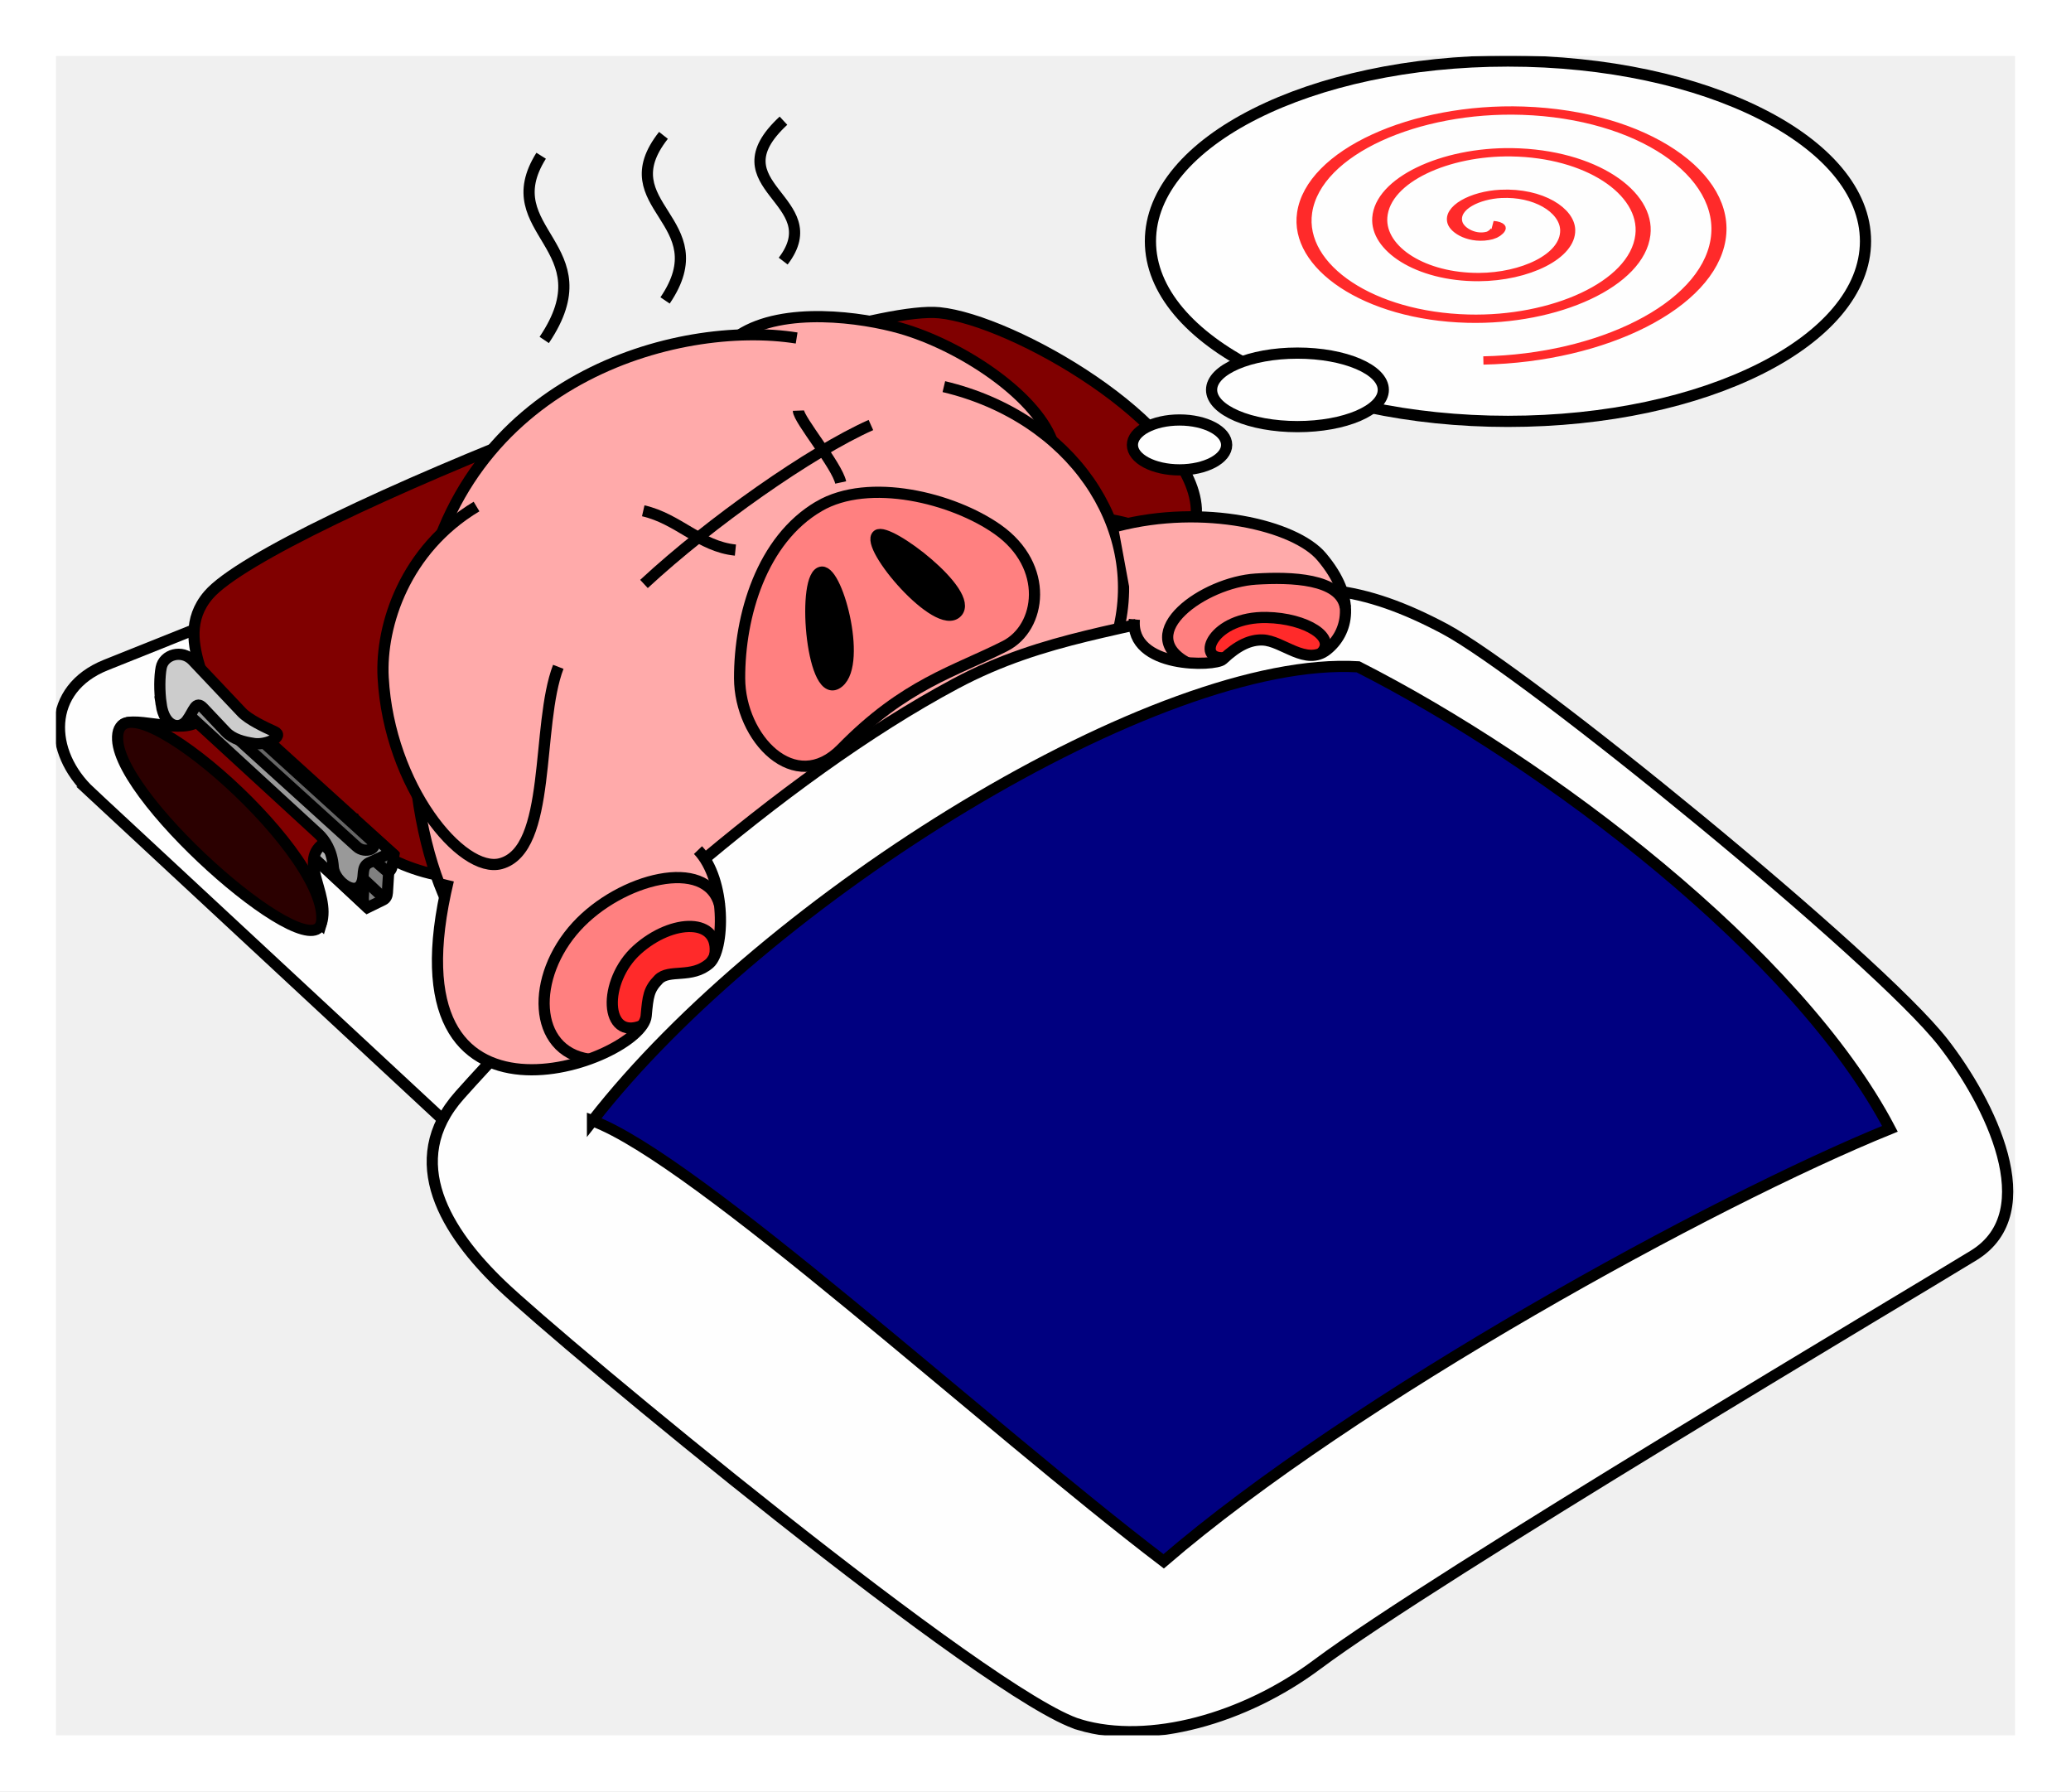
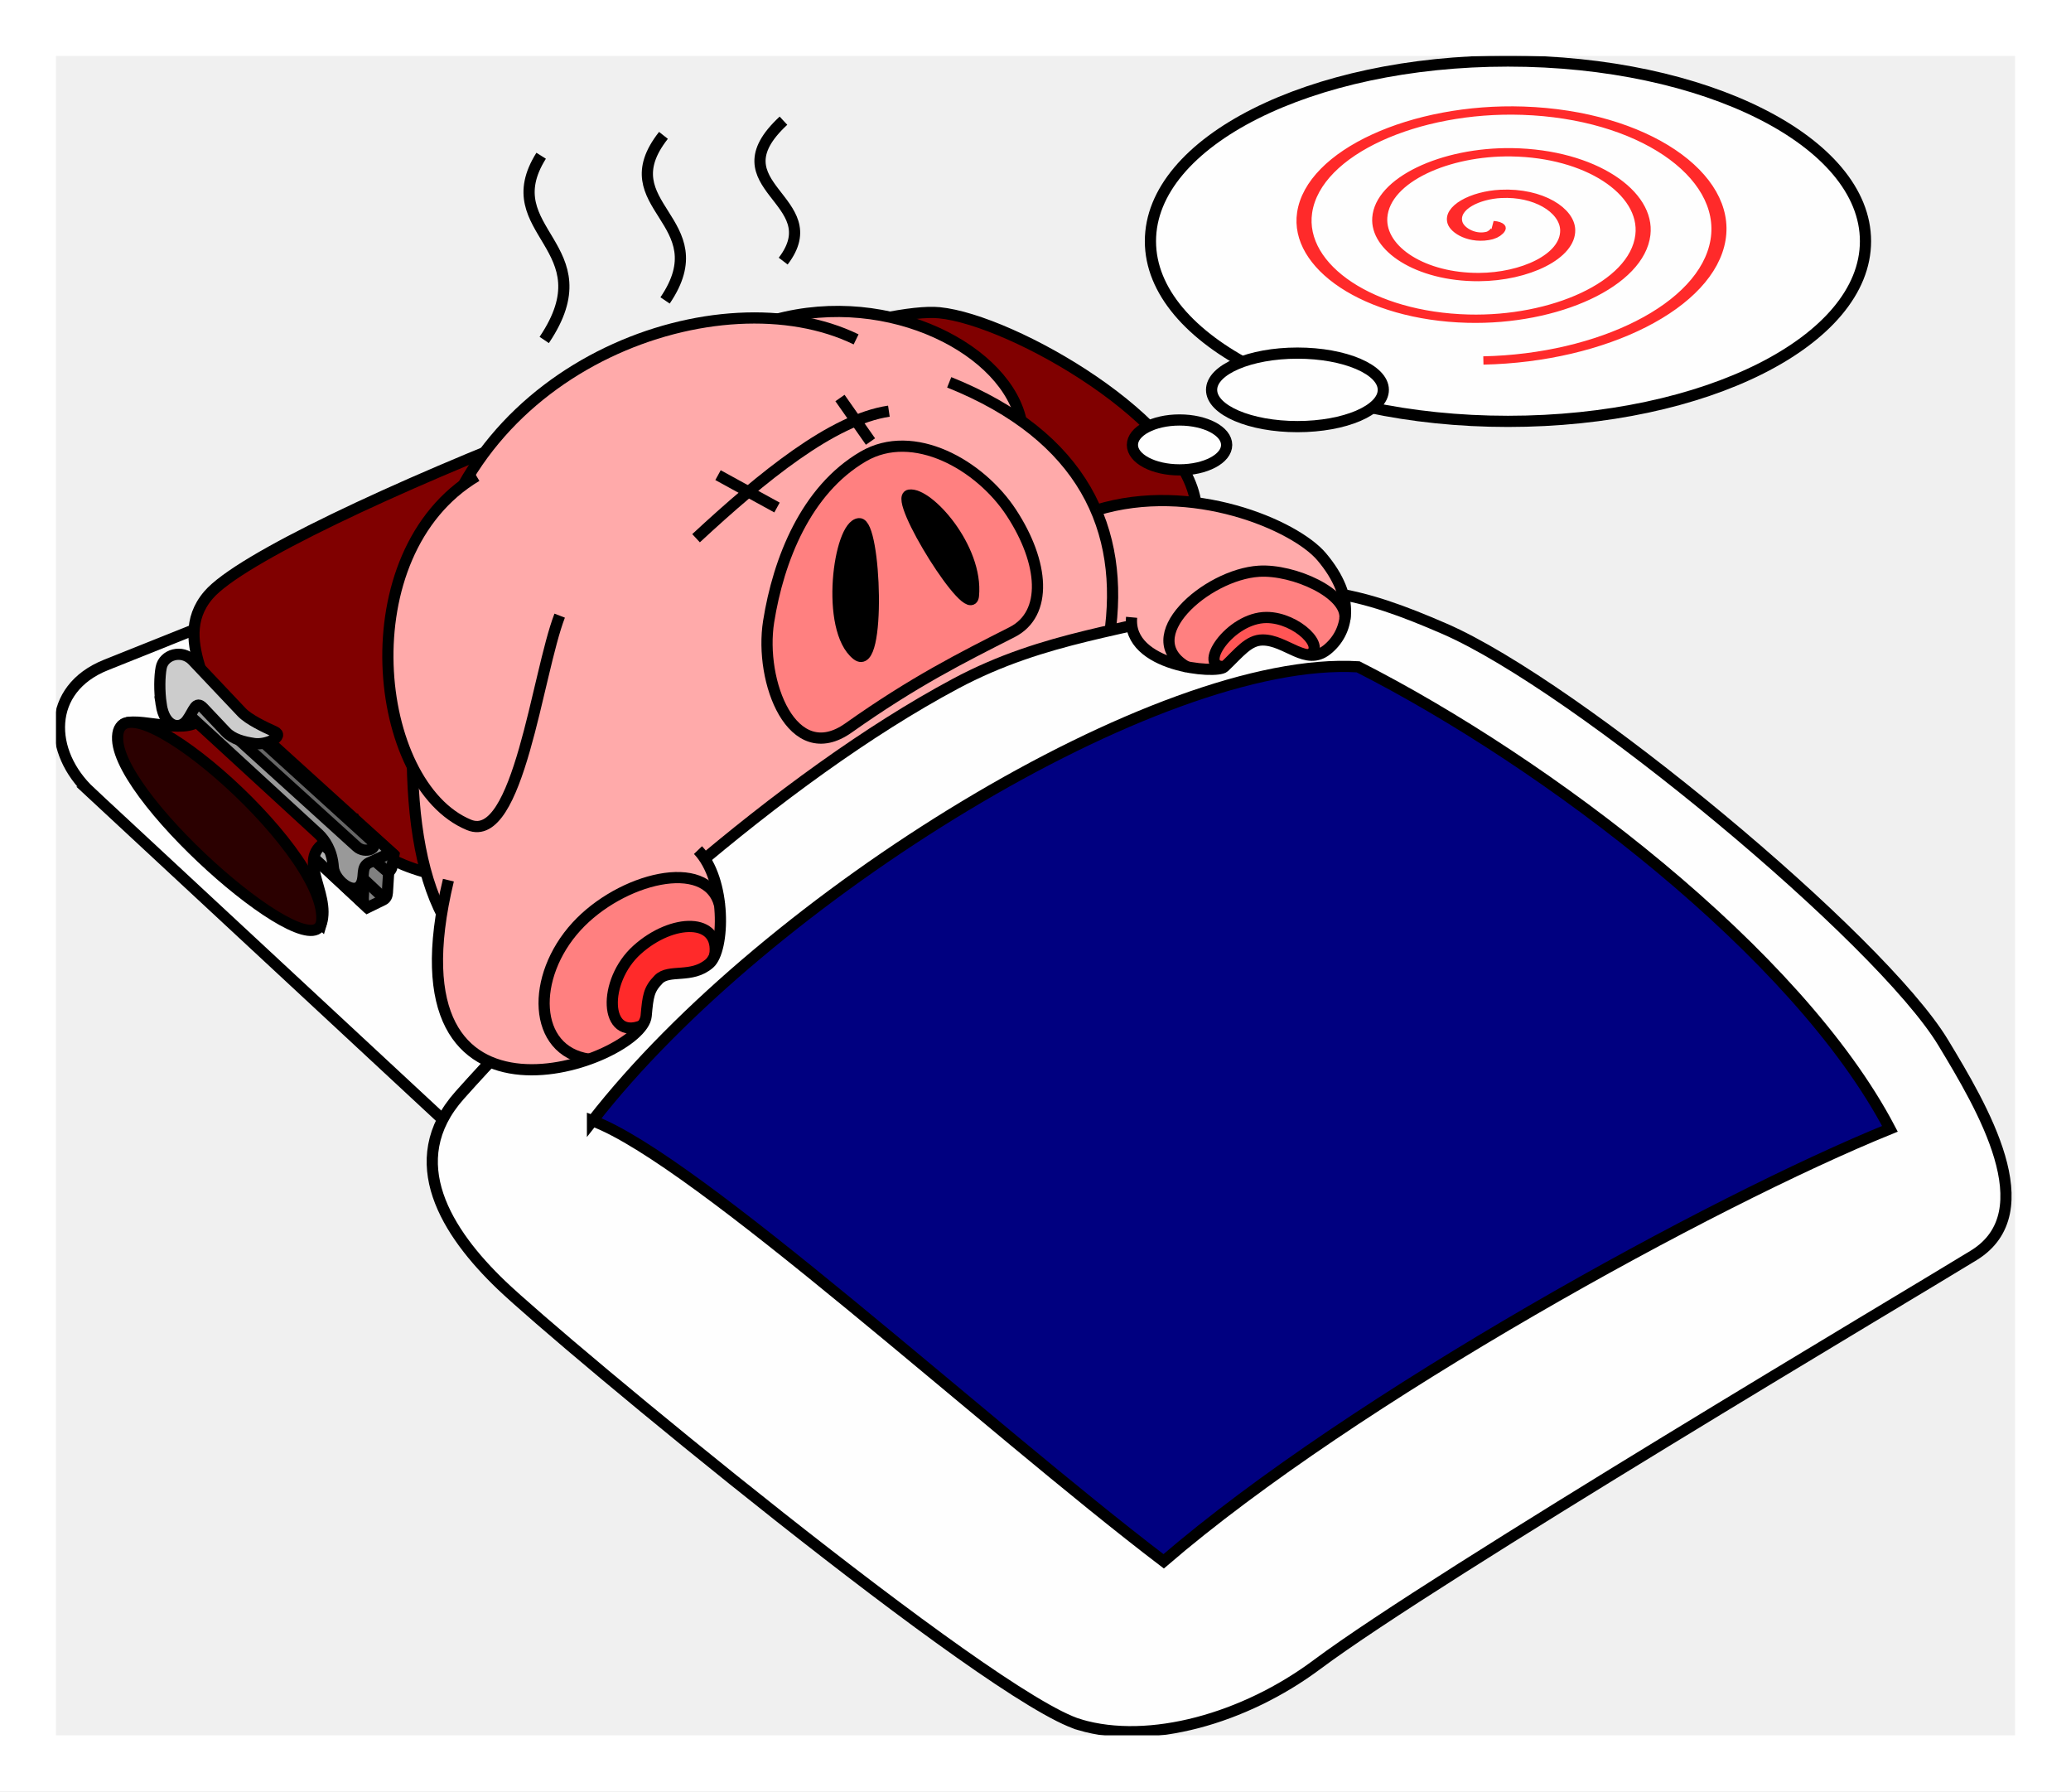
<svg xmlns="http://www.w3.org/2000/svg" xmlns:xlink="http://www.w3.org/1999/xlink" width="370" height="320" id="svg2" version="1.1" enable-background="new">
  <defs id="defs4">
    <linearGradient id="linearGradient12499-5-3">
      <stop id="stop12501-0-8" offset="0" style="stop-color:#ffd5d5;stop-opacity:1;" />
      <stop id="stop12503-9-9" offset="1" style="stop-color:#ffd5d5;stop-opacity:0;" />
    </linearGradient>
    <linearGradient id="linearGradient12499-5">
      <stop id="stop12501-0" offset="0" style="stop-color:#ffd5d5;stop-opacity:1;" />
      <stop id="stop12503-9" offset="1" style="stop-color:#ffd5d5;stop-opacity:0;" />
    </linearGradient>
    <linearGradient id="linearGradient12499-8">
      <stop id="stop12501-6" offset="0" style="stop-color:#ffd5d5;stop-opacity:1;" />
      <stop id="stop12503-0" offset="1" style="stop-color:#ffd5d5;stop-opacity:0;" />
    </linearGradient>
    <linearGradient gradientTransform="translate(0,-7)" gradientUnits="userSpaceOnUse" y2="78.526" x2="178.782" y1="135.026" x1="175.86" id="linearGradient12505-2" xlink:href="#linearGradient12499-8" />
    <linearGradient id="linearGradient12499-9">
      <stop id="stop12501-8" offset="0" style="stop-color:#ffd5d5;stop-opacity:1;" />
      <stop id="stop12503-6" offset="1" style="stop-color:#ffd5d5;stop-opacity:0;" />
    </linearGradient>
    <linearGradient gradientTransform="translate(0,-7)" gradientUnits="userSpaceOnUse" y2="78.526" x2="178.782" y1="135.026" x1="175.86" id="linearGradient12505-1" xlink:href="#linearGradient12499-9" />
    <linearGradient id="linearGradient12499">
      <stop id="stop12501" offset="0" style="stop-color:#ffd5d5;stop-opacity:1;" />
      <stop id="stop12503" offset="1" style="stop-color:#ffd5d5;stop-opacity:0;" />
    </linearGradient>
    <linearGradient xlink:href="#linearGradient12499" id="linearGradient4842" gradientUnits="userSpaceOnUse" gradientTransform="matrix(0.9832367,-0.1823339,0.1823339,0.9832367,74.73669,42.60225)" x1="175.86" y1="135.026" x2="180.123" y2="104.201" />
    <linearGradient xlink:href="#linearGradient12499-5" id="linearGradient4848" gradientUnits="userSpaceOnUse" gradientTransform="matrix(0.9958606,-0.09089341,0.09089341,0.9958606,90.23407,51.0497)" x1="184.389" y1="140.775" x2="178.004" y2="106.502" />
    <linearGradient xlink:href="#linearGradient12499-5-3" id="linearGradient4854" gradientUnits="userSpaceOnUse" gradientTransform="matrix(0.9985031,0.05469451,-0.05469451,0.9985031,114.0699,56.17685)" x1="186.741" y1="139.741" x2="168.636" y2="87.226" />
  </defs>
  <g id="layer2" style="display:none">
    <path style="fill:none;stroke:#0000ff;stroke-width:1px;stroke-linecap:butt;stroke-linejoin:miter;stroke-opacity:1" d="M 10,310 360,10" id="path3025" />
    <path style="fill:none;stroke:#0000ff;stroke-width:1px;stroke-linecap:butt;stroke-linejoin:miter;stroke-opacity:1" d="M 10,10 360,310" id="path3027" />
    <path style="fill:none;stroke:#ff0000;stroke-width:1px;stroke-linecap:butt;stroke-linejoin:miter;stroke-opacity:1;display:inline" d="m 10,0 0,320" id="path3006" />
    <path style="fill:none;stroke:#ff0000;stroke-width:1px;stroke-linecap:butt;stroke-linejoin:miter;stroke-opacity:1;display:inline" d="m 360,0 0,320" id="path3010" />
    <path style="fill:none;stroke:#ff0000;stroke-width:1px;stroke-linecap:butt;stroke-linejoin:miter;stroke-opacity:1;display:inline" d="M 0,10 370,10" id="path3016" />
    <path transform="translate(84.7158,27.7117)" style="fill:none;stroke:#ff0000;stroke-width:1px;stroke-linecap:butt;stroke-linejoin:miter;stroke-opacity:1;display:inline" d="m -84.716,282.288 370,0" id="path3018" />
  </g>
  <g id="layer15">
    <path id="path11550" d="M 16.166,141.519 179.705,293.474 c 8.6,7.991 20.249,10.825 31.866,4.399 l 130.669,-72.272 c 5.832,-3.226 9.64,-10.924 0.913,-18.051 L 172.615,68.272 c -4.419,-3.609 -10.753,-6.695 -17.124,-4.145 L 18.907,118.801 c -10.676,4.274 -10.423,15.579 -2.74,22.718 z" style="fill:#fefefe;fill-opacity:1;stroke:#000000;stroke-width:2;stroke-linecap:butt;stroke-linejoin:miter;stroke-opacity:1;display:inline" />
  </g>
  <g id="layer14">
    <path id="path11546" d="M 37.253,106.289 C 48.304,93.403 149.232,54.057 167.809,55.87 180.894,57.147 212.935,75.533 213.734,90.86 214.784,111.018 100.826,157.897 82.461,156.856 69.233,156.107 63.578,147.799 59.193,149.906 L 35.556,128.877 c 5.884,-3.574 -5.79,-13.857 1.697,-22.588 z" style="fill:#800000;stroke:#000000;stroke-width:2;stroke-linecap:butt;stroke-linejoin:miter;stroke-opacity:1;display:inline" />
    <path id="path5751-1-7" d="m 63.213,146.327 7.171,6.394 c -0.076,0.502 -0.242,1.322 -0.338,2.028 -0.315,2.313 -4.741,1.536 -5.271,-2.622 0.119,-2.973 -1.123,-4.257 -1.561,-5.8 z" style="fill:#666666;stroke:#000000;stroke-width:2;stroke-linecap:butt;stroke-linejoin:miter;stroke-opacity:1;display:inline" />
    <path id="path5751-1-1" d="m 61.938,149.439 7.493,6.477 -0.22,3.553 c -0.035,0.557 -0.253,1.049 -0.726,1.281 l -2.837,1.388 -7.458,-7.012 3.64,-0.512 z" style="fill:#808080;stroke:#000000;stroke-width:2;stroke-linecap:butt;stroke-linejoin:miter;stroke-opacity:1;display:inline" />
    <path id="path5823" d="m 68.73,160.584 -5.291,-4.969" style="fill:none;stroke:#000000;stroke-width:2;stroke-linecap:butt;stroke-linejoin:miter;stroke-opacity:1" />
    <path id="path5751-1" d="m 29.608,125.054 35.425,32.512 -0.131,2.836 c -0.042,0.911 0.441,1.559 0.92,1.899 L 30.498,129.543 c -0.448,-0.415 -0.733,-1.068 -0.768,-1.821 z" style="fill:#b3b3b3;stroke:#000000;stroke-width:2;stroke-linecap:butt;stroke-linejoin:miter;stroke-opacity:1;display:inline" />
    <path id="path11546-5" d="m 58.852,150.041 c -6.439,3.095 0.293,9.291 -1.447,14.979 L 21.628,129.818 c 1.253,-2.376 10.036,1.351 13.587,-0.806 z" style="fill:#800000;stroke:#000000;stroke-width:2;stroke-linecap:butt;stroke-linejoin:miter;stroke-opacity:1;display:inline" />
    <path id="path5782" d="m 33.846,119.553 36.712,33.284 c -0.337,-0.372 -0.791,-0.491 -1.415,-0.2 l -2.94,1.372 c -1.579,0.573 -1.16,1.893 -1.436,3.172 -0.745,3.45 -5.043,0.292 -5.22,-2.281 -0.204,-2.961 -1.526,-4.863 -2.64,-5.919 l -27.249,-25.039 -0.032,-2.058 c -0.012,-0.756 0.102,-1.492 0.832,-1.693 l 2.766,-0.761 c 0.189,-0.052 0.426,-0.053 0.621,0.124 z" style="fill:#999999;stroke:#000000;stroke-width:2;stroke-linecap:butt;stroke-linejoin:miter;stroke-opacity:1" />
    <path id="path5786" d="m 33.674,124.001 30.056,27.242 c 1.517,1.375 4.153,0.284 2.68,-1.054 L 37.012,123.492" style="fill:#666666;stroke:#000000;stroke-width:2;stroke-linecap:butt;stroke-linejoin:miter;stroke-opacity:1" />
    <path id="path5749-7" d="M 21.018,132.178 C 20.321,118.876 57.986,151.123 57.502,164.213 57.131,174.266 21.618,143.634 21.018,132.178 z" style="fill:#2b0000;stroke:#000000;stroke-width:2;stroke-linecap:butt;stroke-linejoin:miter;stroke-opacity:1;display:inline" />
    <path id="path5784" d="m 28.798,125.849 c 0.603,4.021 3.273,4.592 4.585,2.841 1.282,-1.712 1.541,-3.691 2.934,-2.216 l 4.031,4.266 c 1.227,1.299 3.17,1.811 5.081,2.084 2.234,0.318 5.452,-1.31 3.62,-2.132 -1.782,-0.8 -4.633,-2.156 -5.862,-3.455 l -8.756,-9.254 c -1.897,-2.005 -5.179,-1.096 -5.638,1.298 -0.285,1.489 -0.357,4.144 0.007,6.569 z" style="fill:#cccccc;stroke:#000000;stroke-width:2;stroke-linecap:butt;stroke-linejoin:miter;stroke-opacity:1" />
  </g>
  <g id="layer11" style="display:inline">
    <g id="layer2-3" style="display:none" transform="translate(-91.14377,-13.14016)">
      <path style="fill:none;stroke:#0000ff;stroke-width:1px;stroke-linecap:butt;stroke-linejoin:miter;stroke-opacity:1" d="M 10.004,310 359.996,10.004" id="path3025-4" />
      <path style="fill:none;stroke:#0000ff;stroke-width:1px;stroke-linecap:butt;stroke-linejoin:miter;stroke-opacity:1" d="M 10.004,10 359.996,310.004" id="path3027-1" />
      <path style="fill:none;stroke:#ff0000;stroke-width:1px;stroke-linecap:butt;stroke-linejoin:miter;stroke-opacity:1;display:inline" d="M 9.997,-0.001 10,320" id="path3006-1" />
      <path style="fill:none;stroke:#ff0000;stroke-width:1px;stroke-linecap:butt;stroke-linejoin:miter;stroke-opacity:1;display:inline" d="M 360.004,0.004 359.996,319.996" id="path3010-3" />
      <path style="fill:none;stroke:#ff0000;stroke-width:1px;stroke-linecap:butt;stroke-linejoin:miter;stroke-opacity:1;display:inline" d="M 0,10 370,10" id="path3016-8" />
      <path transform="translate(84.7158,27.7117)" style="fill:none;stroke:#ff0000;stroke-width:1px;stroke-linecap:butt;stroke-linejoin:miter;stroke-opacity:1;display:inline" d="m -84.715,282.291 370.003,-0.003" id="path3018-7" />
    </g>
-     <path id="path5468-4-3" d="M 89.951,201.93 C 86.958,191.819 87.301,177.775 87.535,170.857 79.15,165.046 68.799,140.543 75.337,108.309 82.952,70.759 114.263,60.583 132.057,59.862 c 2.7,-5.307 21.921,-2.803 28.827,-1.215 10.599,2.438 26.678,14.417 27.018,19.988 4.712,4.314 8.867,9.409 10.331,14.178 7.605,1.356 25.905,9.376 33.243,15.523 z" style="fill:#ffaaaa;stroke:none;display:inline" />
-     <path id="path5456-0" d="m 168.627,69.068 c 22.93,5.452 35.879,25.082 31.131,43.686" style="fill:none;stroke:#000000;stroke-width:2;stroke-linecap:butt;stroke-linejoin:miter;stroke-opacity:1;display:inline" />
-     <path id="path5458-9" d="m 142.325,60.381 c -21.188,-3.355 -60.297,7.171 -66.988,47.927 -5.537,33.725 3.753,57.883 12.138,62.664 m 0.129,-5.617 c -0.234,6.917 -0.487,25.404 2.322,36.522" style="fill:none;stroke:#000000;stroke-width:2;stroke-linecap:butt;stroke-linejoin:miter;stroke-opacity:1;display:inline" />
-     <path id="path5460-4" d="m 146.314,90.446 c -10.249,5.989 -14.204,19.561 -14.178,30.716 0.025,10.725 9.885,21.114 18.223,12.584 11.297,-11.558 20.25,-13.794 29.206,-18.339 6.461,-3.279 8.005,-14.256 -1.341,-20.839 -7.964,-5.61 -22.957,-9.354 -31.91,-4.123 z" style="fill:#ff8080;stroke:#000000;stroke-width:2;stroke-linecap:butt;stroke-linejoin:miter;stroke-opacity:1;display:inline" />
-     <path id="path5462-8" d="m 114.92,91.249 c 6.277,1.431 10.089,6.367 16.469,7.019" style="fill:none;stroke:#000000;stroke-width:2;stroke-linecap:butt;stroke-linejoin:miter;stroke-opacity:1;display:inline" />
-     <path id="path5464-8" d="m 150.197,86.191 c -0.66,-3.054 -7.499,-11.184 -7.559,-12.837" style="fill:none;stroke:#000000;stroke-width:2;stroke-linecap:butt;stroke-linejoin:miter;stroke-opacity:1;display:inline" />
-     <path id="path5468-4" d="m 132.068,59.876 c 7.986,-5.196 21.978,-3.195 28.793,-1.252 10.599,3.021 23.853,11.673 27.071,20.025" style="fill:none;stroke:#000000;stroke-width:2;stroke-linecap:butt;stroke-linejoin:miter;stroke-opacity:1;display:inline" />
-     <path id="path5470-5" d="m 85.136,90.486 c -12.724,7.629 -17.197,21.167 -16.681,30.564 1.063,19.338 14.021,35.15 21.02,33.228 9.197,-2.525 6.258,-24.752 10.268,-35.158" style="fill:#ffaaaa;stroke:#000000;stroke-width:2;stroke-linecap:butt;stroke-linejoin:miter;stroke-opacity:1;display:inline" />
-     <path id="path11475" d="m 115.051,104.32 c 11.929,-11.061 29.772,-23.589 40.543,-28.396" style="fill:none;stroke:#000000;stroke-width:2;stroke-linecap:butt;stroke-linejoin:miter;stroke-opacity:1" />
-     <path id="path11552" d="m 198.284,92.823 c 7.566,1.066 26.757,9.395 33.232,15.576" style="fill:none;stroke:#000000;stroke-width:2;stroke-linecap:butt;stroke-linejoin:miter;stroke-opacity:1" />
-     <path id="path5360-7" d="m 146.823,102.2 c 2.953,-0.205 7.421,17.37 2.577,19.958 -4.504,2.407 -6.197,-19.707 -2.577,-19.958 z" style="fill:#000000;stroke:#000000;stroke-width:2;stroke-linecap:butt;stroke-linejoin:miter;stroke-opacity:1;display:inline" />
-     <path id="path5362-4" d="m 156.768,95.616 c 1.849,-1.52 17.482,10.406 14.178,13.777 -3.419,3.488 -16.481,-11.884 -14.178,-13.777 z" style="fill:#000000;stroke:#000000;stroke-width:2;stroke-linecap:butt;stroke-linejoin:miter;stroke-opacity:1;display:inline" />
+     <path id="path5468-4" d="m 202.004,92.101 2.494,26.665 -76.764,39.563 -38.905,0.364 49.616,-101.565 c 20.62,-5.635 41.728,5.606 44.064,18.454 l 13.322,15.681" style="fill:#ffaaaa;stroke:#000000;stroke-width:2;stroke-linecap:butt;stroke-linejoin:miter;stroke-opacity:1;display:inline" />
+     <path id="path5456-0" d="m 169.585,68.297 c 23.966,9.615 31.503,26.323 28.6,45.506" style="fill:#ffaaaa;stroke:#000000;stroke-width:2;stroke-linecap:butt;stroke-linejoin:miter;stroke-opacity:1;display:inline" />
+     <path id="path5458-9" d="M 152.95,60.628 C 128.798,48.871 84.005,64.54 76.82,103.119 c -5.237,28.122 -4.648,56.154 6.949,66.618 m 3.835,-4.381 c -0.234,6.917 -0.487,25.404 2.322,36.522" style="fill:#ffaaaa;stroke:#000000;stroke-width:2;stroke-linecap:butt;stroke-linejoin:miter;stroke-opacity:1;display:inline" />
+     <path id="path5460-4" d="m 154.22,81.551 c -10.249,5.989 -15.145,18.464 -16.896,29.481 -1.705,10.725 4.207,26.131 14.269,19.008 11.746,-8.314 20.25,-12.558 29.206,-17.103 6.461,-3.279 5.712,-12.448 -0.105,-21.333 -5.633,-8.604 -17.521,-15.284 -26.474,-10.053 z" style="fill:#ff8080;stroke:#000000;stroke-width:2;stroke-linecap:butt;stroke-linejoin:miter;stroke-opacity:1;display:inline" />
+     <path id="path5462-8" d="m 128.28,84.88 10.539,5.784" style="fill:none;stroke:#000000;stroke-width:2;stroke-linecap:butt;stroke-linejoin:miter;stroke-opacity:1;display:inline" />
+     <path id="path5464-8" d="m 155.518,78.876 -5.45,-7.775" style="fill:none;stroke:#000000;stroke-width:2;stroke-linecap:butt;stroke-linejoin:miter;stroke-opacity:1;display:inline" />
+     <path id="path5470-5" d="m 85.136,85.051 c -23.167,13.833 -18.558,55.215 -1.344,62.309 8.818,3.634 12.188,-26.976 16.198,-37.382" style="fill:#ffaaaa;stroke:#000000;stroke-width:2;stroke-linecap:butt;stroke-linejoin:miter;stroke-opacity:1;display:inline" />
+     <path id="path11475" d="M 124.356,96.148 C 136.285,85.087 148.734,74.94 158.807,73.453" style="fill:none;stroke:#000000;stroke-width:2;stroke-linecap:butt;stroke-linejoin:miter;stroke-opacity:1" />
+     <path id="path5360-7" d="m 153.495,93.552 c 2.953,-0.205 3.93,26.812 -0.388,23.417 -5.739,-4.512 -3.232,-23.166 0.388,-23.417 z" style="fill:#000000;stroke:#000000;stroke-width:2;stroke-linecap:butt;stroke-linejoin:miter;stroke-opacity:1;display:inline" />
+     <path id="path5362-4" d="m 162.451,88.451 c 3.332,-0.532 12.293,9.418 11.46,17.977 -0.473,4.861 -14.403,-17.508 -11.46,-17.977 z" style="fill:#000000;stroke:#000000;stroke-width:2;stroke-linecap:butt;stroke-linejoin:miter;stroke-opacity:1;display:inline" />
    <path id="path3209" d="m 96.679,27.822 c -8.545,13.605 11.86,16.142 0.55,32.909" style="fill:none;stroke:#000000;stroke-width:2;stroke-linecap:butt;stroke-linejoin:miter;stroke-opacity:1" />
    <path id="path3211" d="m 118.532,24.183 c -9.977,12.657 9.994,15.207 0.288,29.486" style="fill:none;stroke:#000000;stroke-width:2;stroke-linecap:butt;stroke-linejoin:miter;stroke-opacity:1" />
    <path id="path3213" d="m 139.971,21.56 c -12.707,11.792 8.333,14.117 -0.048,25.086" style="fill:none;stroke:#000000;stroke-width:2;stroke-linecap:butt;stroke-linejoin:miter;stroke-opacity:1" />
  </g>
  <g id="layer12" style="display:inline">
-     <path id="path10821-6" d="M 192.896,308.109 C 176.861,303.366 100.455,239.994 89.56,229.553 79.903,220.3 71.585,207.465 82.137,195.632 c 22.014,-24.687 57.387,-56.827 88.548,-73.486 16.202,-8.661 30.973,-9.386 45.451,-13.985 16.448,-5.224 27.736,-3.372 41.937,4.163 14.675,7.786 77.397,58.901 89.092,73.932 8.284,10.647 18.116,30.21 5.47,37.996 -11.317,6.967 -96.073,57.222 -117.332,73.095 -12.964,9.679 -29.95,14.449 -42.407,10.763 z" style="fill:#fefefe;fill-opacity:1;stroke:#000000;stroke-width:2;stroke-linecap:butt;stroke-linejoin:miter;stroke-opacity:1;display:inline" />
+     <path id="path10821-6" d="M 192.896,308.109 C 176.861,303.366 100.455,239.994 89.56,229.553 79.903,220.3 71.585,207.465 82.137,195.632 c 22.014,-24.687 57.387,-56.827 88.548,-73.486 16.202,-8.661 30.973,-9.386 45.451,-13.985 16.448,-5.224 27.192,-2.243 41.937,4.163 23.675,10.286 77.897,55.401 89.092,73.932 6.976,11.547 18.116,30.21 5.47,37.996 -11.317,6.967 -96.073,57.222 -117.332,73.095 -12.964,9.679 -29.95,14.449 -42.407,10.763 z" style="fill:#fefefe;fill-opacity:1;stroke:#000000;stroke-width:2;stroke-linecap:butt;stroke-linejoin:miter;stroke-opacity:1;display:inline" />
    <path id="path11548" d="m 105.854,200.208 c 18.559,6.906 70.179,54.447 102.044,78.706 33.943,-29.23 98.05,-64.406 129.753,-77.263 -16.566,-31.547 -61.317,-65.406 -95.015,-82.531 -35.649,-2.149 -105.777,41.229 -136.782,81.089 z" style="fill:#000080;stroke:#000000;stroke-width:2;stroke-linecap:butt;stroke-linejoin:miter;stroke-opacity:1;display:inline" />
  </g>
  <g id="layer13" style="display:inline">
+     <path id="path5474-1-1" d="m 195.884,91.134 c 17.02,-5.245 35.476,2.694 40.225,8.306 6.364,7.521 4.708,13.649 0.951,16.633 -3.734,2.966 -7.285,-1.771 -11.494,-1.754 -2.526,0.01 -4.158,2.269 -6.867,4.838 -1.336,1.267 -17.354,-0.02 -16.533,-8.886 l -2.736,-18.261 z" style="fill:#ffaaaa;stroke:none;display:inline" />
+     <path id="path5474-1-0" d="m 225.57,114.324 c -2.526,0.01 -4.485,1.963 -6.867,4.838 -1.436,1.732 -5.508,0.578 -6.491,0.073 -9.569,-5.29 3.335,-16.608 12.718,-17.188 6.166,-0.381 15.923,3.962 15.341,8.53 -0.286,1.889 -2.048,4.513 -3.195,5.492 -3.638,3.106 -7.297,-1.762 -11.506,-1.745 z" style="fill:#ff8080;stroke:none;display:inline" />
+     <path id="path12418-45" d="m 218.835,119.067 c -5.169,0.372 0.878,-8.782 7.455,-8.758 5.435,0.02 10.866,5.481 7.433,6.724 -1.493,0.188 -4.182,-2.672 -8.153,-2.708 -2.526,-0.023 -4.158,2.269 -6.867,4.838 z" style="fill:#ff5555;stroke:none;display:inline" />
    <path id="path5478-1-5" d="m 124.722,151.897 c 5.138,5.337 4.782,17.88 2.042,20.253 -3.18,2.754 -7.249,0.868 -9.075,2.841 -2.555,2.761 -1.042,5.286 -2.227,6.542 -12.917,13.692 -43.846,18.524 -35.59,-24.095" style="fill:#ffaaaa;stroke:none;display:inline" />
-     <path id="path5474-1-1-8" d="m 199.722,93.901 c 15.414,-4.01 31.77,-0.148 36.518,5.465 6.364,7.521 4.708,13.649 0.951,16.633 -3.734,2.966 -7.911,-1.643 -11.494,-1.754 -2.158,-0.067 -4.405,0.91 -7.114,3.479 -1.336,1.267 -16.613,1.71 -15.792,-7.157" style="fill:#ffaaaa;stroke:none;display:inline" />
-     <path id="path12418-4" d="m 236.115,116.752 c -2.913,2.01 -7.701,-2.046 -10.429,-2.438 -2.918,-0.419 -5.884,2.506 -6.888,3.208 -1.257,0.879 -4.4,1.372 -6.832,0.975 -8.88,-5.82 3.261,-14.466 12.643,-15.046 6.166,-0.381 13.641,-0.215 15.806,5.012 0.164,3.515 -1.767,6.54 -4.301,8.289 z" style="fill:#ff8080;stroke:none;display:inline" />
-     <path id="path12418-4-2" d="m 235.985,116.612 c -2.778,2.192 -7.674,-2.52 -10.429,-2.438 -2.981,0.089 -5.673,3.054 -6.888,3.208 -5.469,0.691 -2.238,-6.583 7.337,-7.079 6.657,-0.345 13.28,3.705 9.98,6.309 z" style="fill:#ff2a2a;stroke:none;display:inline" />
-     <path id="path5474-1" d="m 199.594,93.98 c 15.414,-4.01 31.77,-0.148 36.518,5.465 6.364,7.521 4.708,13.649 0.951,16.633 -3.734,2.966 -7.911,-1.643 -11.494,-1.754 -2.158,-0.067 -4.405,0.91 -7.114,3.479 -1.336,1.267 -16.613,1.71 -15.792,-7.157" style="fill:none;stroke:#000000;stroke-width:2;stroke-linecap:butt;stroke-linejoin:miter;stroke-opacity:1;display:inline" />
+     <path id="path5474-1" d="m 195.888,91.139 c 17.02,-5.245 35.476,2.694 40.225,8.306 6.364,7.521 4.708,13.649 0.951,16.633 -3.734,2.966 -7.285,-1.771 -11.494,-1.754 -2.526,0.01 -4.158,2.269 -6.867,4.838 -1.336,1.267 -17.354,-0.02 -16.533,-8.886" style="fill:none;stroke:#000000;stroke-width:2;stroke-linecap:butt;stroke-linejoin:miter;stroke-opacity:1;display:inline" />
    <path id="path12418-4-4" d="m 127.696,170.693 c -0.759,3.457 -7.731,2.664 -9.994,4.238 -2.42,1.683 -1.986,7.014 -3.141,8.168 -1.085,1.084 -6.032,5.327 -9.288,6.187 -10.082,-0.169 -9.258,-16.487 -2.793,-23.311 4.249,-4.485 20.761,-15.278 26.069,-4.542 0.338,3.941 -0.193,6.253 -0.853,9.261 z" style="fill:#ff8080;stroke:none;display:inline" />
    <path id="path12418-4-2-5" d="m 127.721,170.731 c -0.476,4.015 -8.093,2.152 -10.052,4.092 -2.119,2.099 -1.444,7.6 -3.11,8.44 -5.812,2.931 -7.695,-6.861 -0.823,-13.548 4.436,-4.316 14.854,-6.315 13.985,1.016 z" style="fill:#ff2a2a;stroke:none;display:inline" />
    <path id="path5478-1" d="m 124.701,151.863 c 5.138,5.337 4.782,17.88 2.042,20.253 -3.18,2.754 -7.191,0.923 -9.075,2.841 -1.775,1.807 -1.905,2.991 -2.227,6.542 -0.739,8.15 -47.262,25.333 -35.33,-24.269" style="fill:none;stroke:#000000;stroke-width:2;stroke-linecap:butt;stroke-linejoin:miter;stroke-opacity:1;display:inline" />
    <path id="path12411" d="m 105.199,189.211 c -10.058,-1.482 -10.424,-14.704 -2.209,-23.695 7.873,-8.617 23.26,-12.556 25.567,-3.864" style="fill:none;stroke:#000000;stroke-width:2;stroke-linecap:butt;stroke-linejoin:miter;stroke-opacity:1;display:inline" />
    <path id="path12414" d="m 114.705,183.201 c -6.757,2.791 -7.099,-7.915 -0.904,-13.505 6.342,-5.722 14.925,-5.765 13.9,0.958" style="fill:none;stroke:#000000;stroke-width:2;stroke-linecap:butt;stroke-linejoin:miter;stroke-opacity:1" />
-     <path id="path12416" d="m 212.037,118.361 c -9.569,-5.29 2.986,-14.337 12.368,-14.917 6.166,-0.381 15.086,-0.142 15.945,5.082" style="fill:none;stroke:#000000;stroke-width:2;stroke-linecap:butt;stroke-linejoin:miter;stroke-opacity:1" />
-     <path id="path12418" d="m 218.66,117.492 c -5.169,0.372 -1.967,-7.366 7.629,-7.185 7.109,0.134 12.657,3.658 9.688,6.416" style="fill:none;stroke:#000000;stroke-width:2;stroke-linecap:butt;stroke-linejoin:miter;stroke-opacity:1" />
+     <path id="path12416" d="m 212.211,119.234 c -9.569,-5.29 3.335,-16.608 12.718,-17.188 6.166,-0.381 15.923,3.962 15.341,8.53" style="fill:none;stroke:#000000;stroke-width:2;stroke-linecap:butt;stroke-linejoin:miter;stroke-opacity:1" />
+     <path id="path12418" d="m 218.835,119.065 c -5.169,0.372 0.878,-8.782 7.455,-8.758 5.435,0.02 10.866,5.481 7.433,6.724" style="fill:none;stroke:#000000;stroke-width:2;stroke-linecap:butt;stroke-linejoin:miter;stroke-opacity:1" />
  </g>
  <g id="layer16">
    <path transform="translate(-10.3582,-5.067901)" d="m 343.644,48.155 a 63.876,32.186 0 1 1 -127.752,0 63.876,32.186 0 1 1 127.752,0 z" id="path7380" style="fill:#fefefe;fill-opacity:1;stroke:#000000;stroke-width:2;display:inline" />
    <path transform="translate(-30.14291,-8.961854)" d="m 277.282,78.607 a 15.34,6.565 0 1 1 -30.68,0 15.34,6.565 0 1 1 30.68,0 z" id="path7382" style="fill:#fefefe;fill-opacity:1;stroke:#000000;stroke-width:2;display:inline" />
    <path transform="translate(-32.39301,-17.69459)" d="m 251.544,97.176 a 8.418,4.456 0 1 1 -16.836,0 8.418,4.456 0 1 1 16.836,0 z" id="path7384" style="fill:#fefefe;fill-opacity:1;stroke:#000000;stroke-width:2;display:inline" />
    <path transform="matrix(0.9562074,0.07228567,-0.1566148,0.5293031,63.32738,5.522615)" d="m 218.484,35.691 c 2.107,-0.035 1.087,2.822 0.058,3.501 -2.787,1.84 -6.152,-0.686 -7.061,-3.385 -1.625,-4.827 2.217,-9.562 6.828,-10.621 6.766,-1.554 13.032,3.754 14.18,10.271 1.531,8.686 -5.291,16.525 -13.714,17.74 -10.599,1.529 -20.029,-6.827 -21.3,-17.157 -1.539,-12.51 8.364,-23.541 20.6,-24.86 14.42,-1.554 27.056,9.9 28.419,24.043 1.574,16.328 -11.436,30.574 -27.486,31.979 -18.237,1.596 -34.095,-12.972 -35.539,-30.929 -1.62,-20.145 14.508,-37.616 34.372,-39.098 22.053,-1.645 41.139,16.044 42.658,37.815 1.54,22.076 -14.784,41.83 -36.369,45.629" id="path7386" style="fill:none;stroke:#ff2a2a;stroke-width:2.78;stroke-linecap:butt;stroke-linejoin:miter;stroke-opacity:1;display:inline" />
  </g>
  <g id="layer7" style="display:inline">
    <path style="fill:#ffffff;stroke:none;display:inline" d="m 0,0 0,320 370,0 0,-320 -10,10 0,300 -350,0 0,-300 350,0 10,-10 z" id="path21072" />
  </g>
</svg>
